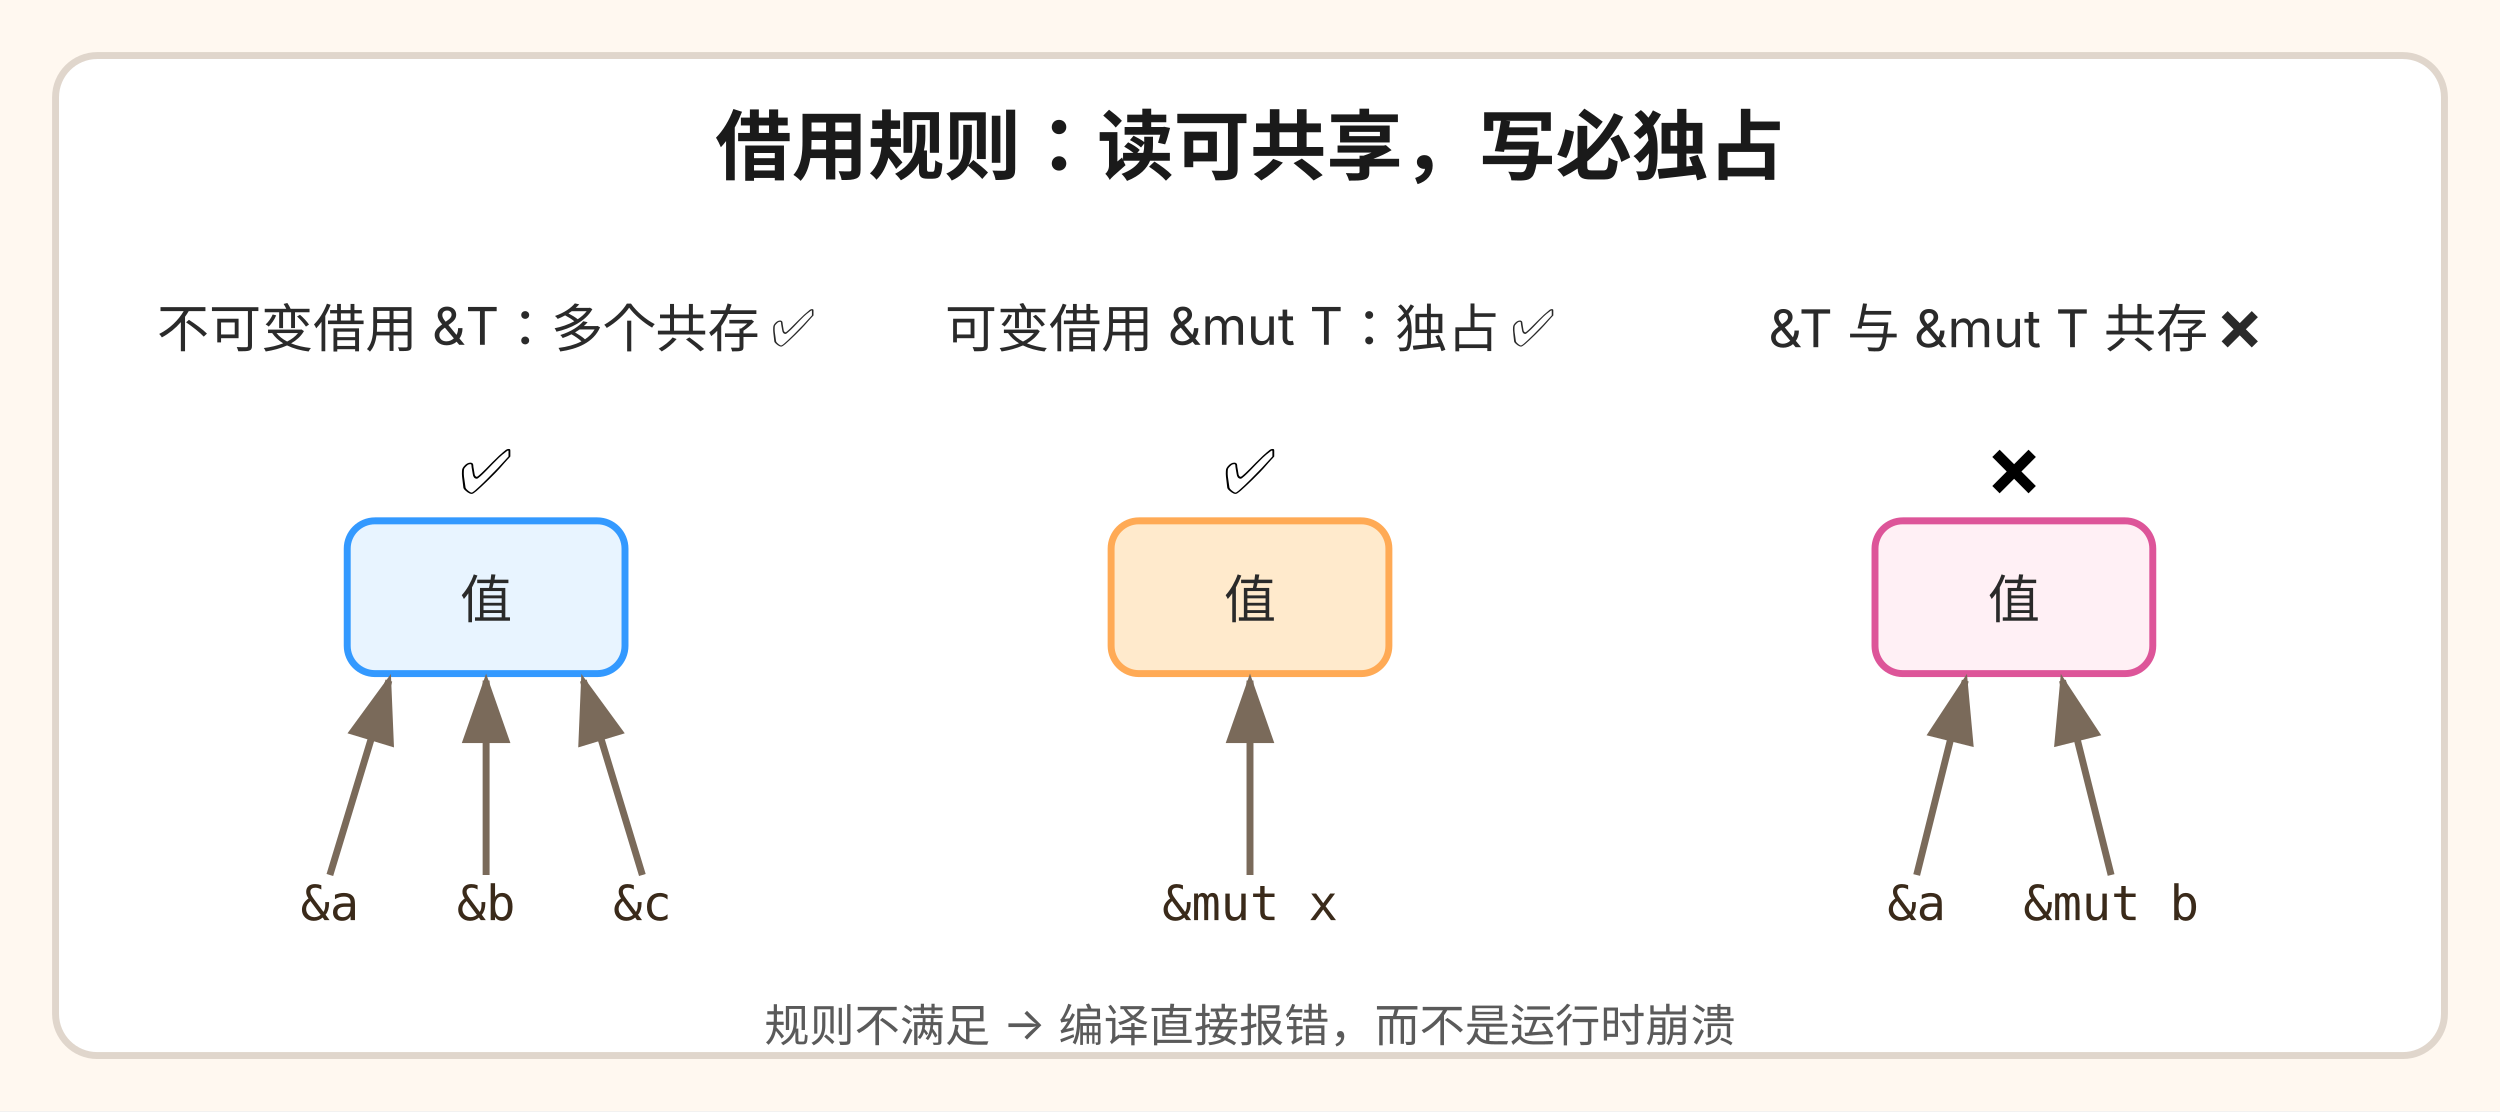
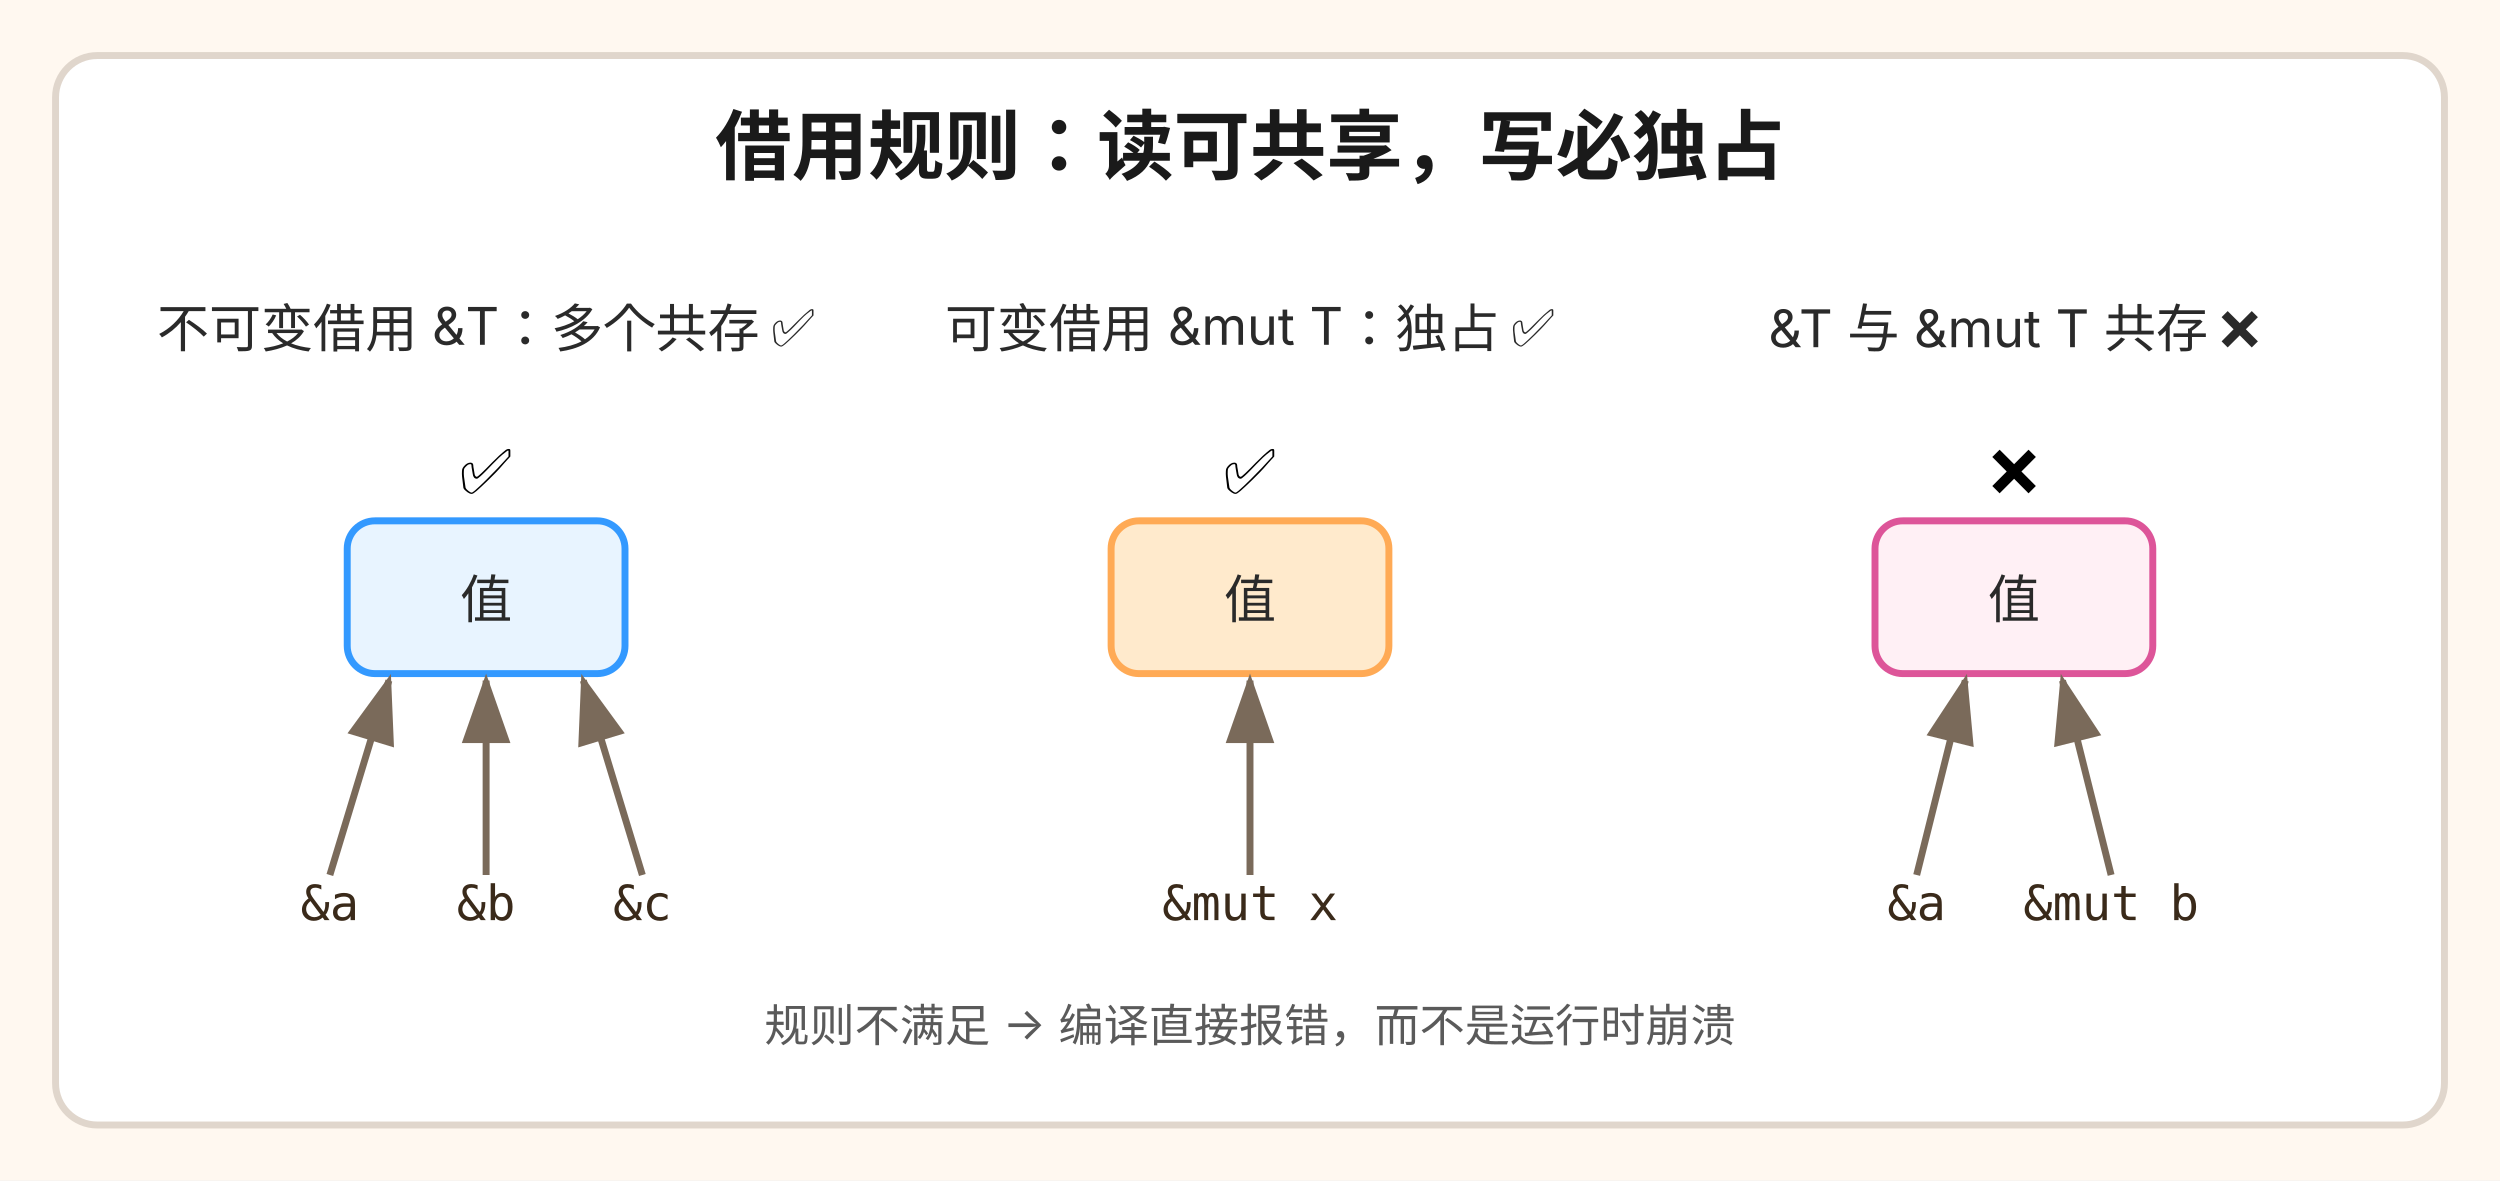
- <svg xmlns="http://www.w3.org/2000/svg" width="720" height="320" viewBox="0 0 720 320">
+ <svg xmlns="http://www.w3.org/2000/svg" width="720" height="340" viewBox="0 0 720 340">
  <defs>
    <style>
      .bg { fill: #fff8f0; }
      .card { fill: #ffffff; stroke: #e0d6cc; stroke-width: 2; }
      .title { font: bold 22px system-ui, -apple-system, sans-serif; fill: #1a1a1a; }
      .text { font: 15px system-ui, -apple-system, sans-serif; fill: #2a2a2a; }
      .code { font: 14px "SF Mono", Menlo, monospace; fill: #3a2a1a; }
      .label { font: 13px system-ui, -apple-system, sans-serif; fill: #5a5a5a; }
      .arrow { stroke: #7a6a5a; stroke-width: 2; fill: none; marker-end: url(#arrowhead); }
      .highlight { fill: #ffeacc; stroke: #ffaa55; stroke-width: 2; }
      .box { fill: #e8f4ff; stroke: #3399ff; stroke-width: 2; }
      .box2 { fill: #f0ffe8; stroke: #66bb33; stroke-width: 2; }
      .box3 { fill: #fff0f5; stroke: #dd5599; stroke-width: 2; }
    </style>
    <marker id="arrowhead" markerWidth="10" markerHeight="7" refX="9" refY="3.5" orient="auto">
      <polygon points="0 0, 10 3.5, 0 7" fill="#7a6a5a" />
    </marker>
  </defs>
-   <rect width="720" height="320" class="bg" />
-   <rect x="16" y="16" width="688" height="288" rx="12" class="card" />
+   <rect width="720" height="340" class="bg" />
+   <rect x="16" y="16" width="688" height="308" rx="12" class="card" />
  <text x="360" y="50" text-anchor="middle" class="title">借用规则：读可共享，写必独占</text>
  <text x="140" y="100" text-anchor="middle" class="text">不可变借用 &amp;T：多个共存 ✅</text>
  <text x="360" y="100" text-anchor="middle" class="text">可变借用 &amp;mut T：独占 ✅</text>
  <text x="580" y="100" text-anchor="middle" class="text">&amp;T 与 &amp;mut T 共存 ❌</text>
  <rect x="100" y="150" width="80" height="44" rx="8" class="box" />
  <text x="140" y="178" text-anchor="middle" class="text">值</text>
  <text x="140" y="142" text-anchor="middle" font-size="18">✅</text>
  <text x="95" y="265" text-anchor="middle" class="code">&amp;a</text>
  <text x="140" y="265" text-anchor="middle" class="code">&amp;b</text>
  <text x="185" y="265" text-anchor="middle" class="code">&amp;c</text>
  <line x1="95" y1="252" x2="112" y2="196" class="arrow" />
  <line x1="140" y1="252" x2="140" y2="196" class="arrow" />
  <line x1="185" y1="252" x2="168" y2="196" class="arrow" />
  <rect x="320" y="150" width="80" height="44" rx="8" class="highlight" />
  <text x="360" y="178" text-anchor="middle" class="text">值</text>
  <text x="360" y="142" text-anchor="middle" font-size="18">✅</text>
  <text x="360" y="265" text-anchor="middle" class="code">&amp;mut x</text>
  <line x1="360" y1="252" x2="360" y2="196" class="arrow" />
  <rect x="540" y="150" width="80" height="44" rx="8" class="box3" />
  <text x="580" y="178" text-anchor="middle" class="text">值</text>
  <text x="580" y="142" text-anchor="middle" font-size="18">❌</text>
  <text x="552" y="265" text-anchor="middle" class="code">&amp;a</text>
  <text x="608" y="265" text-anchor="middle" class="code">&amp;mut b</text>
  <line x1="552" y1="252" x2="566" y2="196" class="arrow" />
  <line x1="608" y1="252" x2="594" y2="196" class="arrow" />
  <text x="360" y="300" text-anchor="middle" class="label">规则不满足 → 编译直接报错，而不是运行时崩溃</text>
</svg>
